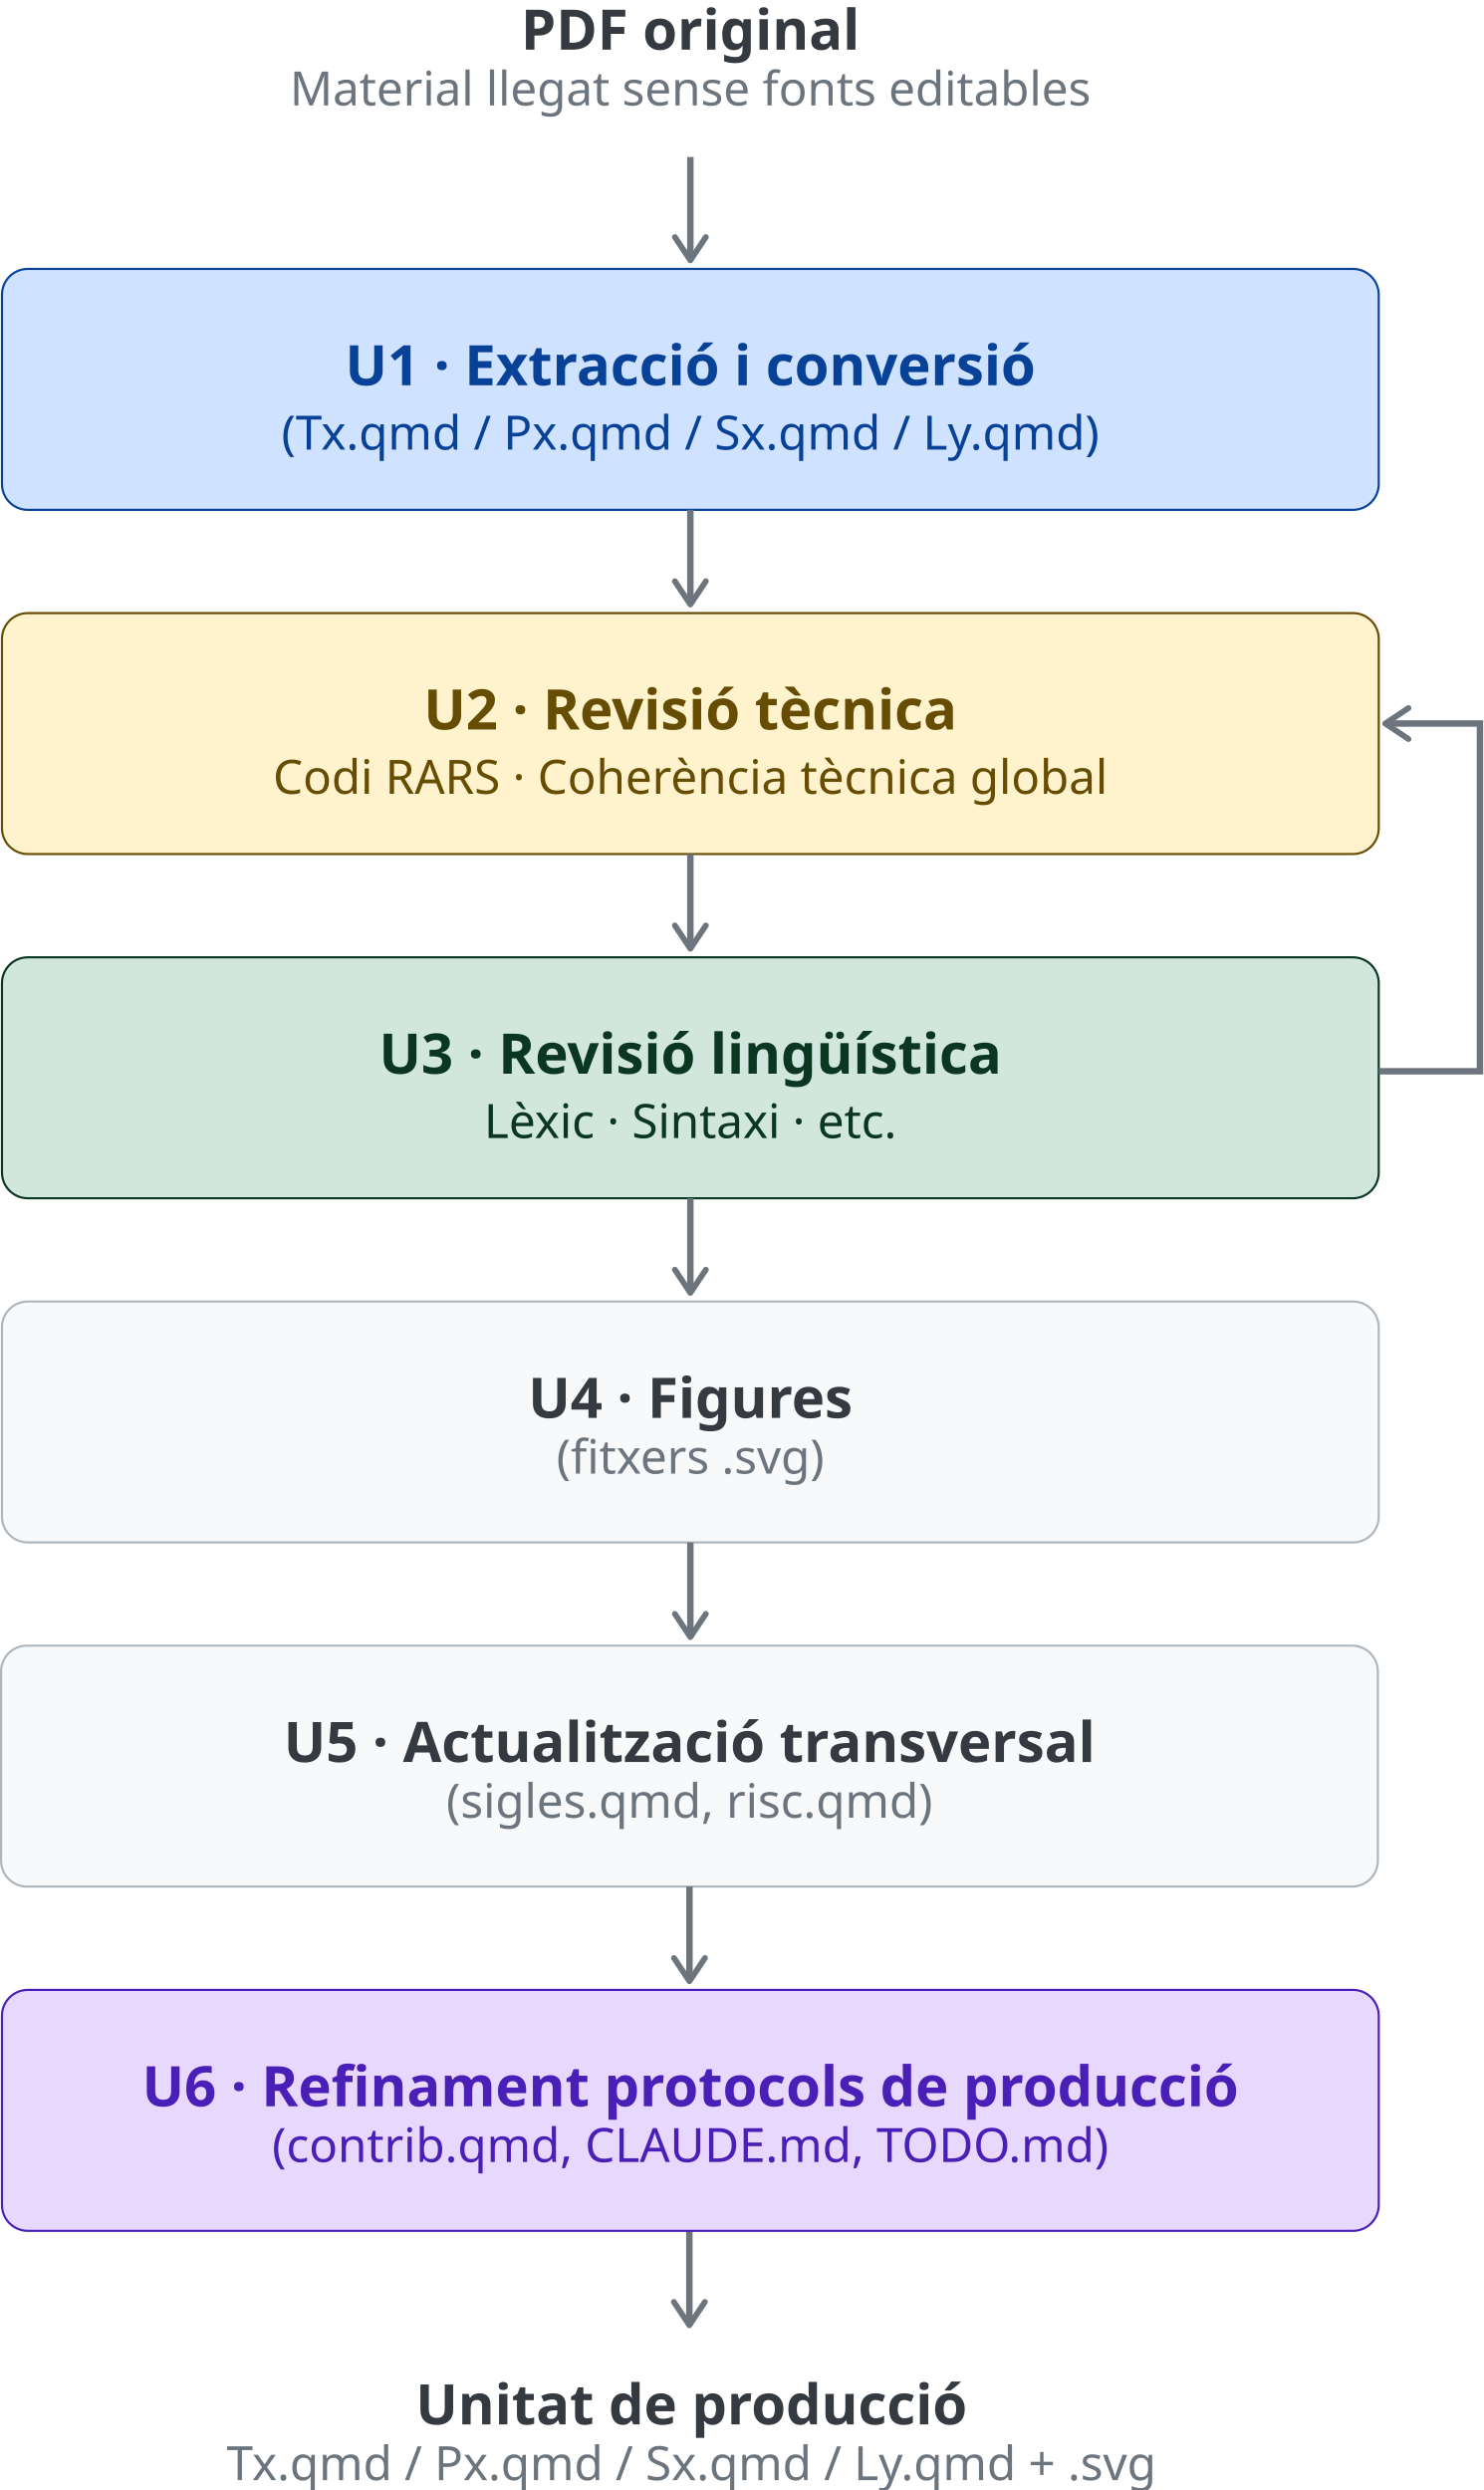
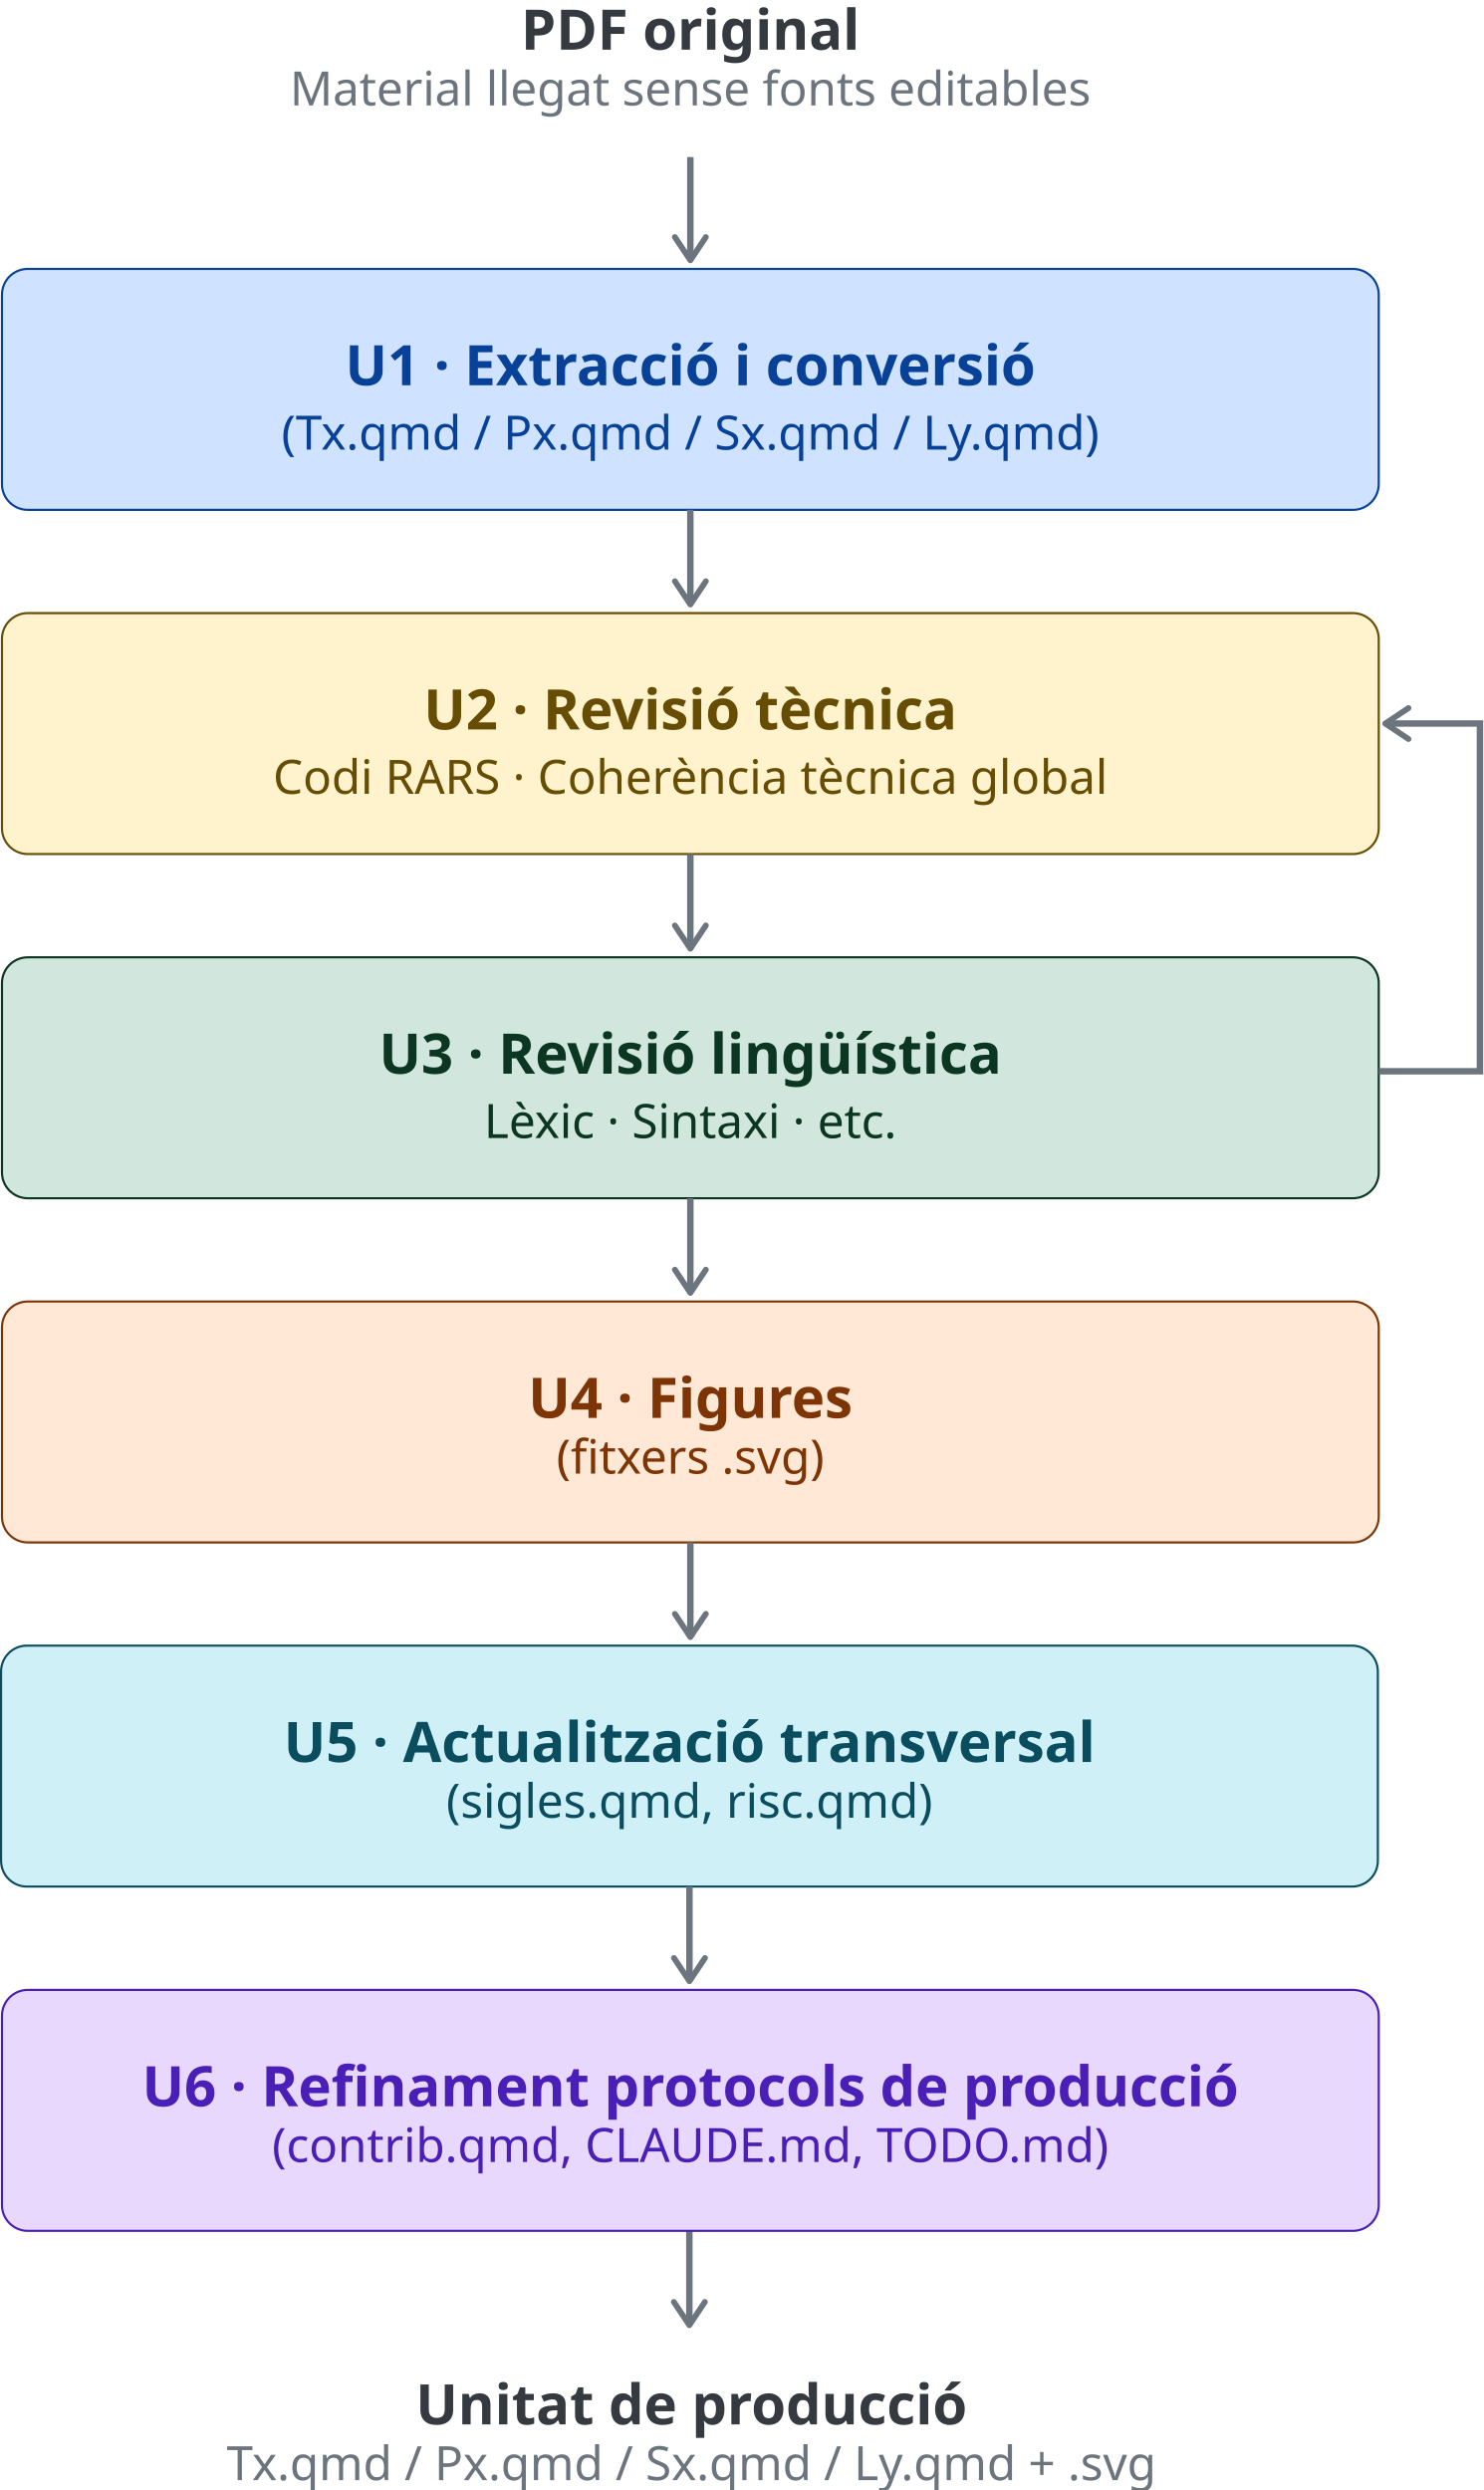
<svg xmlns="http://www.w3.org/2000/svg" width="344.735" viewBox="0 0 344.735 578.732" font-family="'Source Sans Pro', sans-serif" version="1.1" id="svg19" height="578.732">
  <defs id="defs1">
    <marker id="arrow" markerWidth="8" markerHeight="7" refX="7" refY="3.5" orient="auto" viewBox="0 0 8 7" preserveAspectRatio="xMidYMid">
      <polygon points="0,7 0,0 8,3.5 " fill="#6c757d" id="polygon1" />
    </marker>
    <marker id="arrow-4" markerWidth="8" markerHeight="7" refX="7" refY="3.5" orient="auto" viewBox="0 0 8 7" preserveAspectRatio="xMidYMid">
      <polygon points="0,0 8,3.5 0,7 " fill="#6c757d" id="polygon1-7" />
    </marker>
    <marker id="arrow-4-3" markerWidth="8" markerHeight="7" refX="7" refY="3.5" orient="auto" viewBox="0 0 8 7" preserveAspectRatio="xMidYMid">
      <polygon points="8,3.5 0,7 0,0 " fill="#6c757d" id="polygon1-7-0" />
    </marker>
    <marker id="arr-0" viewBox="0 0 10 10" refX="8" refY="5" markerWidth="6" markerHeight="6" orient="auto-start-reverse">
      <path d="M 2,1 8,5 2,9" fill="none" stroke="context-stroke" stroke-width="1.5" stroke-linecap="round" stroke-linejoin="round" id="path1-7" />
    </marker>
    <marker id="arr-0-2" viewBox="0 0 10 10" refX="8" refY="5" markerWidth="6" markerHeight="6" orient="auto-start-reverse">
      <path d="M 2,1 8,5 2,9" fill="none" stroke="context-stroke" stroke-width="1.5" stroke-linecap="round" stroke-linejoin="round" id="path1-7-7" />
    </marker>
    <marker id="arr-0-2-1" viewBox="0 0 10 10" refX="8" refY="5" markerWidth="6" markerHeight="6" orient="auto-start-reverse">
      <path d="M 2,1 8,5 2,9" fill="none" stroke="context-stroke" stroke-width="1.5" stroke-linecap="round" stroke-linejoin="round" id="path1-7-7-5" />
    </marker>
  </defs>
  <text x="160.458" y="6.5" text-anchor="middle" font-size="13px" font-weight="bold" fill="#343a40" dominant-baseline="central" id="text1">PDF original</text>
  <text x="160.458" y="24.5" text-anchor="middle" font-size="11px" fill="#6c757d" id="text2">Material llegat sense fonts editables</text>
  <text x="160.707" y="558.444" text-anchor="middle" font-size="13px" font-weight="bold" fill="#343a40" dominant-baseline="central" id="text1-9" style="font-style:normal;font-variant:normal;font-weight:bold;font-stretch:normal;font-size:13px;font-family:Sans;-inkscape-font-specification:'Sans, Bold';font-variant-ligatures:normal;font-variant-caps:normal;font-variant-numeric:normal;font-variant-east-asian:normal;dominant-baseline:central;text-anchor:middle;fill:#343a40">
    <tspan id="tspan12" x="160.707" y="558.444">Unitat de producció</tspan>
  </text>
  <text x="160.707" y="576.444" text-anchor="middle" font-size="11px" fill="#6c757d" id="text2-0" style="font-style:normal;font-variant:normal;font-weight:normal;font-stretch:normal;font-size:11px;font-family:'Source Sans Pro', sans-serif;-inkscape-font-specification:'Source Sans Pro, sans-serif, Normal';font-variant-ligatures:normal;font-variant-caps:normal;font-variant-numeric:normal;font-variant-east-asian:normal;text-anchor:middle;fill:#6c757d">
    <tspan id="tspan13" x="160.707" y="576.444">Tx.qmd / Px.qmd / Sx.qmd / Ly.qmd + .svg</tspan>
  </text>
  <line x1="160.458" y1="36.5" x2="160.458" y2="60.5" stroke="#6c757d" stroke-width="1.5" marker-end="url(#arr-0)" id="line2" />
  <rect x="0.458" y="62.5" width="320" height="56" rx="6" fill="#cfe2ff" stroke="#084298" stroke-width="0.5" id="rect2" />
  <text x="160.458" y="84.5" text-anchor="middle" font-size="13px" font-weight="bold" fill="#084298" dominant-baseline="central" id="text3">U1 · Extracció i conversió</text>
  <text x="160.458" y="104.5" text-anchor="middle" font-size="11px" fill="#084298" id="text4">(Tx.qmd / Px.qmd / Sx.qmd / Ly.qmd)</text>
  <line x1="160.458" y1="118.5" x2="160.458" y2="140.5" stroke="#6c757d" stroke-width="1.5" marker-end="url(#arr-0)" id="line4" />
  <rect x="0.458" y="142.5" width="320" height="56" rx="6" fill="#fff3cd" stroke="#664d03" stroke-width="0.5" id="rect4" />
  <text x="160.458" y="164.5" text-anchor="middle" font-size="13px" font-weight="bold" fill="#664d03" dominant-baseline="central" id="text5">U2 · Revisió tècnica</text>
  <text x="160.458" y="184.5" text-anchor="middle" font-size="11px" fill="#664d03" id="text6">Codi RARS · Coherència tècnica global</text>
  <line x1="160.458" y1="198.5" x2="160.458" y2="220.5" stroke="#6c757d" stroke-width="1.5" marker-end="url(#arr-0)" id="line7" />
  <rect x="0.458" y="222.5" width="320" height="56" rx="6" fill="#d1e7dd" stroke="#0a3622" stroke-width="0.5" id="rect7" />
  <text x="160.458" y="244.5" text-anchor="middle" font-size="13px" font-weight="bold" fill="#0a3622" dominant-baseline="central" id="text8">U3 · Revisió lingüística</text>
  <text x="160.458" y="264.5" text-anchor="middle" font-size="11px" fill="#0a3622" id="text9" style="font-style:normal;font-variant:normal;font-weight:normal;font-stretch:normal;font-size:11px;font-family:Sans;-inkscape-font-specification:'Sans, Normal';font-variant-ligatures:normal;font-variant-caps:normal;font-variant-numeric:normal;font-variant-east-asian:normal;text-anchor:middle;fill:#0a3622">
    <tspan id="tspan7" x="160.458" y="264.5">Lèxic · Sintaxi · etc.</tspan>
  </text>
  <line x1="160.458" y1="278.5" x2="160.458" y2="300.5" stroke="#6c757d" stroke-width="1.5" marker-end="url(#arr-0)" id="line9" />
-   <rect x="0.458" y="302.5" width="320" height="56" rx="6" fill="#f8f9fa" stroke="#adb5bd" stroke-width="0.5" id="rect9" />
-   <text x="160.458" y="324.5" text-anchor="middle" font-size="13px" font-weight="bold" fill="#343a40" dominant-baseline="central" id="text10">U4 · Figures</text>
-   <text x="160.458" y="342.5" text-anchor="middle" font-size="11px" fill="#6c757d" id="text11" style="font-style:normal;font-variant:normal;font-weight:normal;font-stretch:normal;font-size:11px;font-family:'Source Sans Pro', sans-serif;-inkscape-font-specification:'Source Sans Pro, sans-serif, Normal';font-variant-ligatures:normal;font-variant-caps:normal;font-variant-numeric:normal;font-variant-east-asian:normal;text-anchor:middle;fill:#6c757d">
+   <rect x="0.458" y="302.5" width="320" height="56" rx="6" fill="#ffe8d6" stroke="#7d3505" stroke-width="0.5" id="rect9" />
+   <text x="160.458" y="324.5" text-anchor="middle" font-size="13px" font-weight="bold" fill="#7d3505" dominant-baseline="central" id="text10">U4 · Figures</text>
+   <text x="160.458" y="342.5" text-anchor="middle" font-size="11px" fill="#7d3505" id="text11" style="font-style:normal;font-variant:normal;font-weight:normal;font-stretch:normal;font-size:11px;font-family:'Source Sans Pro', sans-serif;-inkscape-font-specification:'Source Sans Pro, sans-serif, Normal';font-variant-ligatures:normal;font-variant-caps:normal;font-variant-numeric:normal;font-variant-east-asian:normal;text-anchor:middle;fill:#7d3505">
    <tspan id="tspan9" x="160.458" y="342.5">(fitxers .svg)</tspan>
  </text>
  <line x1="160.458" y1="358.5" x2="160.458" y2="380.5" stroke="#6c757d" stroke-width="1.5" marker-end="url(#arr-0)" id="line11" />
-   <rect x="0.25" y="382.483" width="320" height="56" rx="6" fill="#f8f9fa" stroke="#adb5bd" stroke-width="0.5" id="rect9-2" />
-   <text x="160.25" y="404.483" text-anchor="middle" font-size="13px" font-weight="bold" fill="#343a40" dominant-baseline="central" id="text10-2">U5 · Actualització transversal</text>
-   <text x="160.25" y="422.483" text-anchor="middle" font-size="11px" fill="#6c757d" id="text11-6" style="font-style:normal;font-variant:normal;font-weight:normal;font-stretch:normal;font-size:11px;font-family:'Source Sans Pro', sans-serif;-inkscape-font-specification:'Source Sans Pro, sans-serif, Normal';font-variant-ligatures:normal;font-variant-caps:normal;font-variant-numeric:normal;font-variant-east-asian:normal;text-anchor:middle;fill:#6c757d">
+   <rect x="0.25" y="382.483" width="320" height="56" rx="6" fill="#d0f0f8" stroke="#0a4d5e" stroke-width="0.5" id="rect9-2" />
+   <text x="160.25" y="404.483" text-anchor="middle" font-size="13px" font-weight="bold" fill="#0a4d5e" dominant-baseline="central" id="text10-2">U5 · Actualització transversal</text>
+   <text x="160.25" y="422.483" text-anchor="middle" font-size="11px" fill="#0a4d5e" id="text11-6" style="font-style:normal;font-variant:normal;font-weight:normal;font-stretch:normal;font-size:11px;font-family:'Source Sans Pro', sans-serif;-inkscape-font-specification:'Source Sans Pro, sans-serif, Normal';font-variant-ligatures:normal;font-variant-caps:normal;font-variant-numeric:normal;font-variant-east-asian:normal;text-anchor:middle;fill:#0a4d5e">
    <tspan id="tspan9-1" x="160.25" y="422.483">(sigles.qmd, risc.qmd)</tspan>
  </text>
  <line x1="160.25" y1="438.483" x2="160.25" y2="460.483" stroke="#6c757d" stroke-width="1.5" marker-end="url(#arr-0-2)" id="line11-0" style="marker-end:url(#arr-0-2)" />
  <line x1="160.226" y1="518.43" x2="160.226" y2="540.43" stroke="#6c757d" stroke-width="1.5" marker-end="url(#arr-0-2-1)" id="line11-0-9" style="marker-end:url(#arr-0-2-1)" />
  <rect x="0.458" y="462.5" width="320" height="56" rx="6" fill="#e9d8fd" stroke="#4a1fb8" stroke-width="0.5" id="rect11" />
  <text x="160.458" y="484.5" text-anchor="middle" font-size="13px" font-weight="bold" fill="#4a1fb8" dominant-baseline="central" id="text12" style="font-style:normal;font-variant:normal;font-weight:bold;font-stretch:normal;font-size:13px;font-family:'Source Sans Pro', sans-serif;-inkscape-font-specification:'Source Sans Pro, sans-serif, Bold';font-variant-ligatures:normal;font-variant-caps:normal;font-variant-numeric:normal;font-variant-east-asian:normal;dominant-baseline:central;text-anchor:middle;fill:#4a1fb8">
    <tspan id="tspan2" x="160.458" y="484.5">U6 · Refinament protocols de producció</tspan>
  </text>
  <text x="160.458" y="502.5" text-anchor="middle" font-size="11px" fill="#4a1fb8" id="text13">(contrib.qmd, CLAUDE.md, TODO.md)</text>
  <path d="m 320.496,248.988 h 23.489 v -80.826 h -22.016" fill="none" stroke="#6c757d" stroke-width="1.5" id="path13-6" style="stroke-width:1.5;stroke-dasharray:none;marker-end:url(#arr-0)" />
  <text xml:space="preserve" style="font-size:10px;font-family:Sans;-inkscape-font-specification:'Sans, Normal';text-align:start;writing-mode:lr-tb;direction:ltr;text-anchor:start;fill:#7d6d6c;stroke:#6c757d;stroke-width:1.5" x="174.546" y="265.484" id="text7">
    <tspan id="tspan1" x="174.546" y="265.484"> </tspan>
  </text>
</svg>
